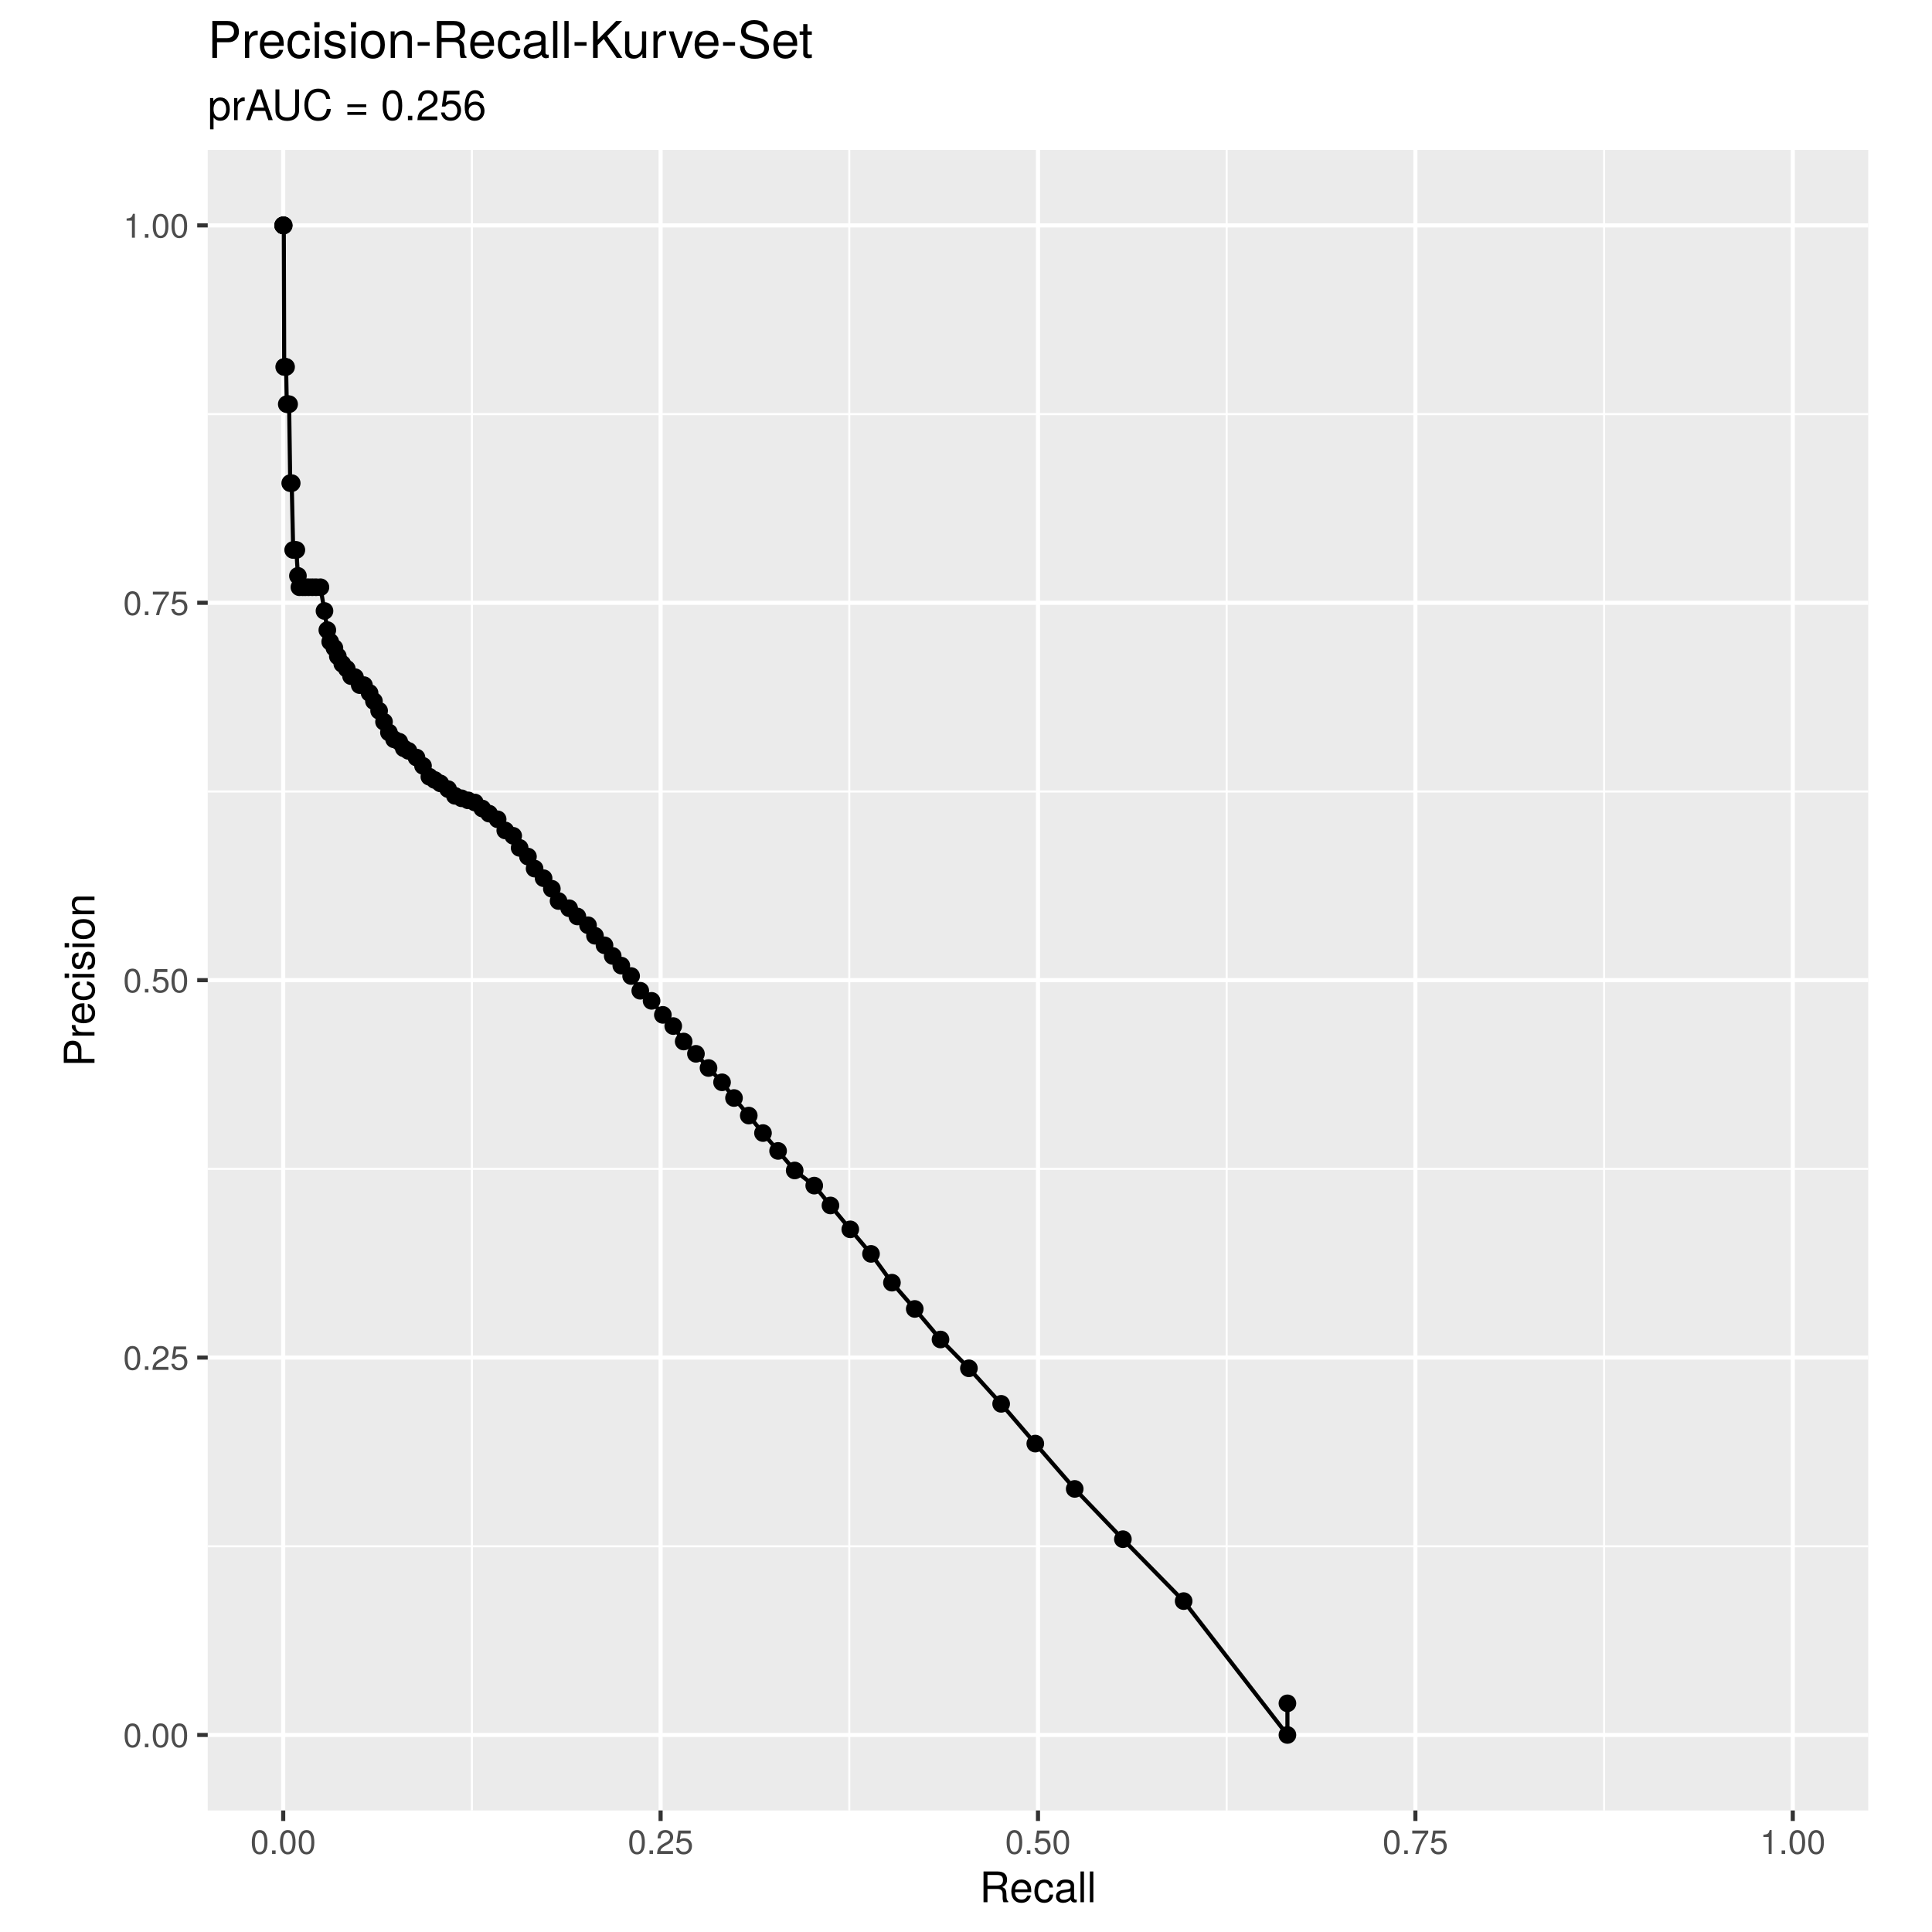
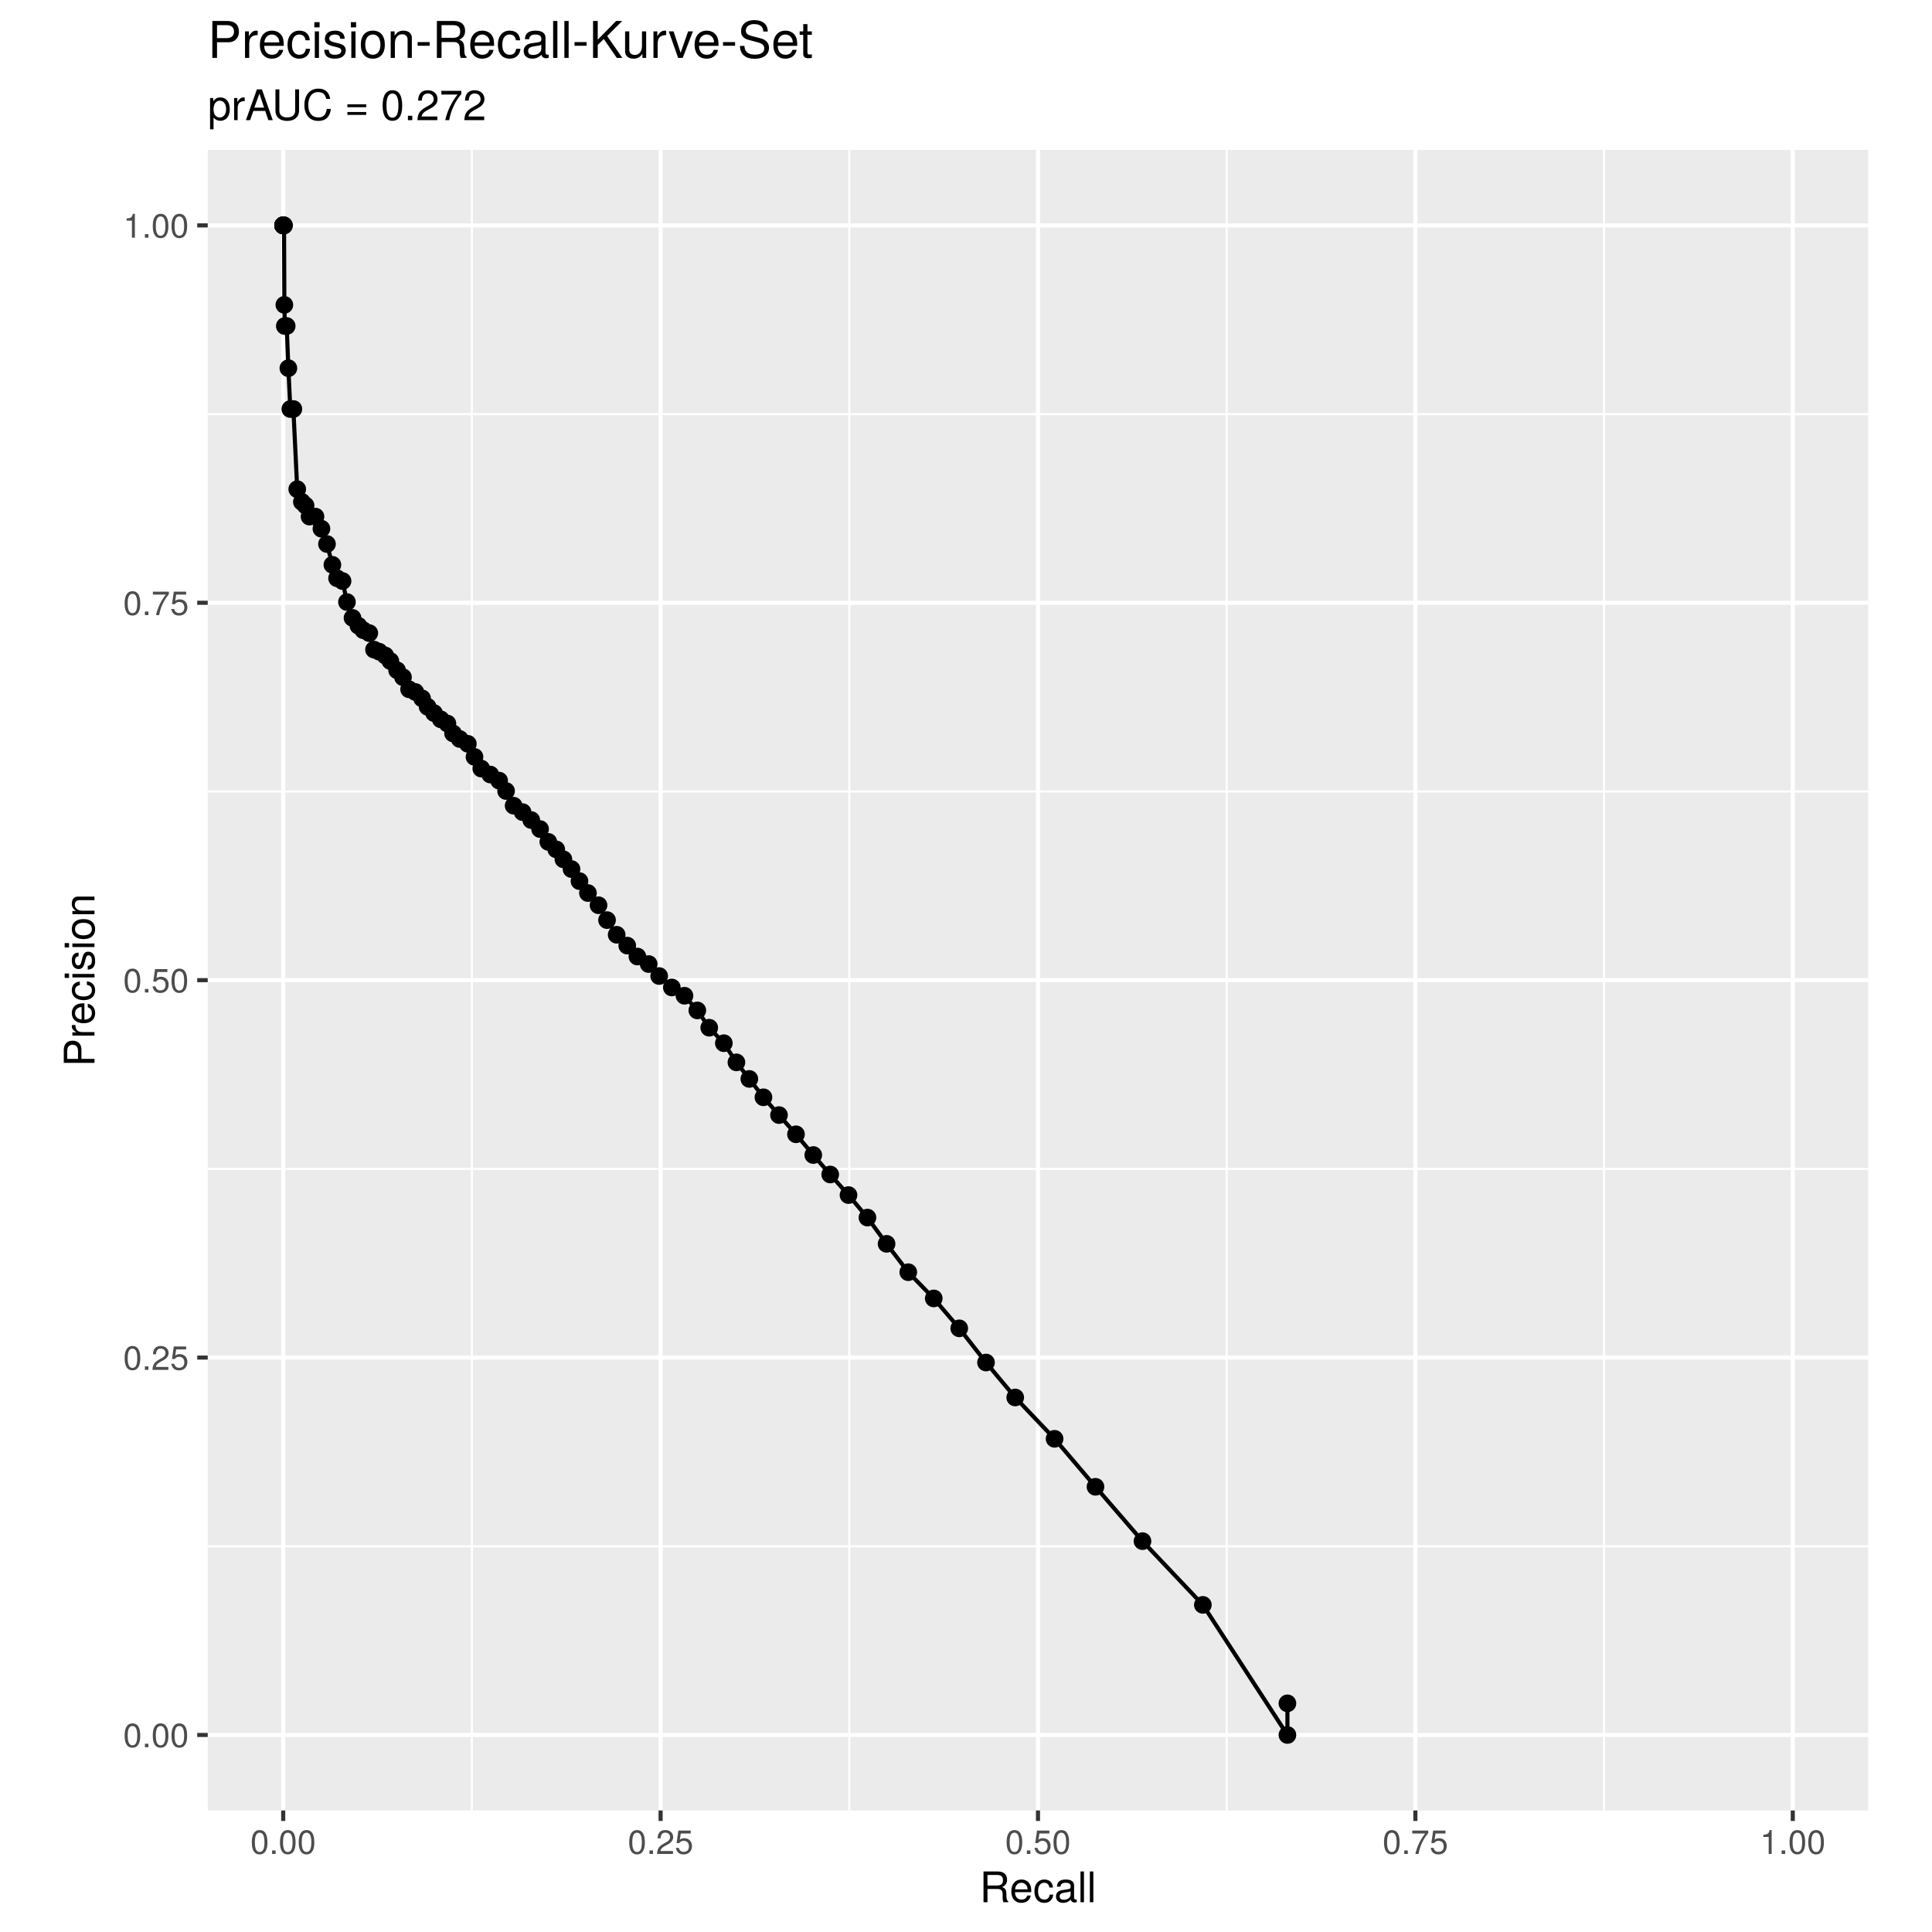
<svg xmlns="http://www.w3.org/2000/svg" class="svglite" width="504.00pt" height="504.00pt" viewBox="0 0 504.00 504.00">
  <defs>
    <style type="text/css">
    .svglite line, .svglite polyline, .svglite polygon, .svglite path, .svglite rect, .svglite circle {
      fill: none;
      stroke: #000000;
      stroke-linecap: round;
      stroke-linejoin: round;
      stroke-miterlimit: 10.00;
    }
    .svglite text {
      white-space: pre;
    }
  </style>
  </defs>
  <rect width="100%" height="100%" style="stroke: none; fill: #FFFFFF;" />
  <defs>
    <clipPath id="cpMC4wMHw1MDQuMDB8MC4wMHw1MDQuMDA=">
      <rect x="0.00" y="0.00" width="504.00" height="504.00" />
    </clipPath>
  </defs>
  <g clip-path="url(#cpMC4wMHw1MDQuMDB8MC4wMHw1MDQuMDA=)">
</g>
  <defs>
    <clipPath id="cpMTEuMTV8NDkyLjg1fDAuMDB8NTA0LjAw">
      <rect x="11.15" y="0.00" width="481.70" height="504.00" />
    </clipPath>
  </defs>
  <g clip-path="url(#cpMTEuMTV8NDkyLjg1fDAuMDB8NTA0LjAw)">
    <rect x="11.15" y="0.00" width="481.70" height="504.00" style="stroke-width: 1.07; stroke: #FFFFFF; fill: #FFFFFF;" />
  </g>
  <g clip-path="url(#cpMC4wMHw1MDQuMDB8MC4wMHw1MDQuMDA=)">
</g>
  <defs>
    <clipPath id="cpNTQuMTl8NDg3LjM3fDM5LjExfDQ3Mi4yOQ==">
      <rect x="54.19" y="39.11" width="433.18" height="433.18" />
    </clipPath>
  </defs>
  <g clip-path="url(#cpNTQuMTl8NDg3LjM3fDM5LjExfDQ3Mi4yOQ==)">
    <rect x="54.19" y="39.11" width="433.18" height="433.18" style="stroke-width: 1.07; stroke: none; fill: #EBEBEB;" />
    <polyline points="54.19,403.38 487.37,403.38 " style="stroke-width: 0.53; stroke: #FFFFFF; stroke-linecap: butt;" />
    <polyline points="54.19,304.93 487.37,304.93 " style="stroke-width: 0.53; stroke: #FFFFFF; stroke-linecap: butt;" />
    <polyline points="54.19,206.48 487.37,206.48 " style="stroke-width: 0.53; stroke: #FFFFFF; stroke-linecap: butt;" />
    <polyline points="54.19,108.03 487.37,108.03 " style="stroke-width: 0.53; stroke: #FFFFFF; stroke-linecap: butt;" />
    <polyline points="123.10,472.29 123.10,39.11 " style="stroke-width: 0.53; stroke: #FFFFFF; stroke-linecap: butt;" />
    <polyline points="221.55,472.29 221.55,39.11 " style="stroke-width: 0.53; stroke: #FFFFFF; stroke-linecap: butt;" />
    <polyline points="320.00,472.29 320.00,39.11 " style="stroke-width: 0.53; stroke: #FFFFFF; stroke-linecap: butt;" />
    <polyline points="418.46,472.29 418.46,39.11 " style="stroke-width: 0.53; stroke: #FFFFFF; stroke-linecap: butt;" />
    <polyline points="54.19,452.60 487.37,452.60 " style="stroke-width: 1.07; stroke: #FFFFFF; stroke-linecap: butt;" />
    <polyline points="54.19,354.15 487.37,354.15 " style="stroke-width: 1.07; stroke: #FFFFFF; stroke-linecap: butt;" />
    <polyline points="54.19,255.70 487.37,255.70 " style="stroke-width: 1.07; stroke: #FFFFFF; stroke-linecap: butt;" />
    <polyline points="54.19,157.25 487.37,157.25 " style="stroke-width: 1.07; stroke: #FFFFFF; stroke-linecap: butt;" />
    <polyline points="54.19,58.80 487.37,58.80 " style="stroke-width: 1.07; stroke: #FFFFFF; stroke-linecap: butt;" />
    <polyline points="73.88,472.29 73.88,39.11 " style="stroke-width: 1.07; stroke: #FFFFFF; stroke-linecap: butt;" />
    <polyline points="172.33,472.29 172.33,39.11 " style="stroke-width: 1.07; stroke: #FFFFFF; stroke-linecap: butt;" />
    <polyline points="270.78,472.29 270.78,39.11 " style="stroke-width: 1.07; stroke: #FFFFFF; stroke-linecap: butt;" />
    <polyline points="369.23,472.29 369.23,39.11 " style="stroke-width: 1.07; stroke: #FFFFFF; stroke-linecap: butt;" />
    <polyline points="467.68,472.29 467.68,39.11 " style="stroke-width: 1.07; stroke: #FFFFFF; stroke-linecap: butt;" />
    <circle cx="335.85" cy="452.60" r="1.95" style="stroke-width: 0.71; fill: #000000;" />
    <circle cx="335.85" cy="444.35" r="1.95" style="stroke-width: 0.71; fill: #000000;" />
-     <circle cx="308.78" cy="417.68" r="1.95" style="stroke-width: 0.71; fill: #000000;" />
-     <circle cx="292.93" cy="401.53" r="1.95" style="stroke-width: 0.71; fill: #000000;" />
-     <circle cx="280.36" cy="388.41" r="1.95" style="stroke-width: 0.71; fill: #000000;" />
-     <circle cx="270.08" cy="376.59" r="1.95" style="stroke-width: 0.71; fill: #000000;" />
-     <circle cx="261.17" cy="366.22" r="1.95" style="stroke-width: 0.71; fill: #000000;" />
-     <circle cx="252.76" cy="356.95" r="1.95" style="stroke-width: 0.71; fill: #000000;" />
-     <circle cx="245.35" cy="349.43" r="1.95" style="stroke-width: 0.71; fill: #000000;" />
-     <circle cx="238.63" cy="341.46" r="1.95" style="stroke-width: 0.71; fill: #000000;" />
-     <circle cx="232.68" cy="334.61" r="1.95" style="stroke-width: 0.71; fill: #000000;" />
-     <circle cx="227.22" cy="327.10" r="1.95" style="stroke-width: 0.71; fill: #000000;" />
-     <circle cx="221.81" cy="320.70" r="1.95" style="stroke-width: 0.71; fill: #000000;" />
-     <circle cx="216.64" cy="314.47" r="1.95" style="stroke-width: 0.71; fill: #000000;" />
-     <circle cx="212.41" cy="309.29" r="1.95" style="stroke-width: 0.71; fill: #000000;" />
-     <circle cx="207.31" cy="305.34" r="1.95" style="stroke-width: 0.71; fill: #000000;" />
-     <circle cx="202.98" cy="300.24" r="1.95" style="stroke-width: 0.71; fill: #000000;" />
-     <circle cx="199.04" cy="295.58" r="1.95" style="stroke-width: 0.71; fill: #000000;" />
-     <circle cx="195.33" cy="291.02" r="1.95" style="stroke-width: 0.71; fill: #000000;" />
-     <circle cx="191.48" cy="286.44" r="1.95" style="stroke-width: 0.71; fill: #000000;" />
-     <circle cx="188.36" cy="282.34" r="1.95" style="stroke-width: 0.71; fill: #000000;" />
-     <circle cx="184.83" cy="278.61" r="1.95" style="stroke-width: 0.71; fill: #000000;" />
-     <circle cx="181.55" cy="274.91" r="1.95" style="stroke-width: 0.71; fill: #000000;" />
-     <circle cx="178.35" cy="271.70" r="1.95" style="stroke-width: 0.71; fill: #000000;" />
-     <circle cx="175.63" cy="267.67" r="1.95" style="stroke-width: 0.71; fill: #000000;" />
-     <circle cx="172.92" cy="264.75" r="1.95" style="stroke-width: 0.71; fill: #000000;" />
-     <circle cx="169.98" cy="261.09" r="1.95" style="stroke-width: 0.71; fill: #000000;" />
-     <circle cx="167.03" cy="258.46" r="1.95" style="stroke-width: 0.71; fill: #000000;" />
-     <circle cx="164.64" cy="254.61" r="1.95" style="stroke-width: 0.71; fill: #000000;" />
-     <circle cx="162.08" cy="251.90" r="1.95" style="stroke-width: 0.71; fill: #000000;" />
-     <circle cx="159.84" cy="249.38" r="1.95" style="stroke-width: 0.71; fill: #000000;" />
-     <circle cx="157.70" cy="246.60" r="1.95" style="stroke-width: 0.71; fill: #000000;" />
-     <circle cx="155.21" cy="244.11" r="1.95" style="stroke-width: 0.71; fill: #000000;" />
-     <circle cx="153.40" cy="241.37" r="1.95" style="stroke-width: 0.71; fill: #000000;" />
-     <circle cx="150.62" cy="239.08" r="1.95" style="stroke-width: 0.71; fill: #000000;" />
-     <circle cx="148.47" cy="236.93" r="1.95" style="stroke-width: 0.71; fill: #000000;" />
-     <circle cx="145.71" cy="235.05" r="1.95" style="stroke-width: 0.71; fill: #000000;" />
-     <circle cx="143.96" cy="231.85" r="1.95" style="stroke-width: 0.71; fill: #000000;" />
-     <circle cx="141.81" cy="229.10" r="1.95" style="stroke-width: 0.71; fill: #000000;" />
-     <circle cx="139.46" cy="226.59" r="1.95" style="stroke-width: 0.71; fill: #000000;" />
-     <circle cx="137.73" cy="223.46" r="1.95" style="stroke-width: 0.71; fill: #000000;" />
-     <circle cx="135.56" cy="221.19" r="1.95" style="stroke-width: 0.71; fill: #000000;" />
-     <circle cx="133.88" cy="218.04" r="1.95" style="stroke-width: 0.71; fill: #000000;" />
-     <circle cx="131.81" cy="216.64" r="1.95" style="stroke-width: 0.71; fill: #000000;" />
-     <circle cx="129.82" cy="213.73" r="1.95" style="stroke-width: 0.71; fill: #000000;" />
-     <circle cx="127.59" cy="212.25" r="1.95" style="stroke-width: 0.71; fill: #000000;" />
-     <circle cx="125.81" cy="210.92" r="1.95" style="stroke-width: 0.71; fill: #000000;" />
-     <circle cx="123.87" cy="209.35" r="1.95" style="stroke-width: 0.71; fill: #000000;" />
-     <circle cx="122.12" cy="208.79" r="1.95" style="stroke-width: 0.71; fill: #000000;" />
-     <circle cx="120.40" cy="208.25" r="1.95" style="stroke-width: 0.71; fill: #000000;" />
-     <circle cx="118.67" cy="207.60" r="1.95" style="stroke-width: 0.71; fill: #000000;" />
-     <circle cx="116.89" cy="205.85" r="1.95" style="stroke-width: 0.71; fill: #000000;" />
-     <circle cx="114.87" cy="204.36" r="1.95" style="stroke-width: 0.71; fill: #000000;" />
-     <circle cx="113.40" cy="203.47" r="1.95" style="stroke-width: 0.71; fill: #000000;" />
-     <circle cx="112.01" cy="202.63" r="1.95" style="stroke-width: 0.71; fill: #000000;" />
-     <circle cx="110.35" cy="199.79" r="1.95" style="stroke-width: 0.71; fill: #000000;" />
-     <circle cx="108.65" cy="197.62" r="1.95" style="stroke-width: 0.71; fill: #000000;" />
-     <circle cx="106.56" cy="195.88" r="1.95" style="stroke-width: 0.71; fill: #000000;" />
-     <circle cx="105.33" cy="195.20" r="1.95" style="stroke-width: 0.71; fill: #000000;" />
-     <circle cx="104.15" cy="193.49" r="1.95" style="stroke-width: 0.71; fill: #000000;" />
-     <circle cx="102.81" cy="192.88" r="1.95" style="stroke-width: 0.71; fill: #000000;" />
-     <circle cx="101.46" cy="191.08" r="1.95" style="stroke-width: 0.71; fill: #000000;" />
-     <circle cx="100.18" cy="188.30" r="1.95" style="stroke-width: 0.71; fill: #000000;" />
-     <circle cx="98.90" cy="185.42" r="1.95" style="stroke-width: 0.71; fill: #000000;" />
-     <circle cx="97.55" cy="182.91" r="1.95" style="stroke-width: 0.71; fill: #000000;" />
-     <circle cx="96.41" cy="180.77" r="1.95" style="stroke-width: 0.71; fill: #000000;" />
-     <circle cx="94.95" cy="178.73" r="1.95" style="stroke-width: 0.71; fill: #000000;" />
-     <circle cx="93.84" cy="178.73" r="1.95" style="stroke-width: 0.71; fill: #000000;" />
-     <circle cx="92.61" cy="176.65" r="1.95" style="stroke-width: 0.71; fill: #000000;" />
-     <circle cx="91.58" cy="176.39" r="1.95" style="stroke-width: 0.71; fill: #000000;" />
-     <circle cx="90.47" cy="174.47" r="1.95" style="stroke-width: 0.71; fill: #000000;" />
-     <circle cx="89.30" cy="173.19" r="1.95" style="stroke-width: 0.71; fill: #000000;" />
-     <circle cx="88.13" cy="171.21" r="1.95" style="stroke-width: 0.71; fill: #000000;" />
-     <circle cx="87.24" cy="169.04" r="1.95" style="stroke-width: 0.71; fill: #000000;" />
-     <circle cx="86.14" cy="167.41" r="1.95" style="stroke-width: 0.71; fill: #000000;" />
-     <circle cx="85.39" cy="164.37" r="1.95" style="stroke-width: 0.71; fill: #000000;" />
-     <circle cx="84.65" cy="159.38" r="1.95" style="stroke-width: 0.71; fill: #000000;" />
-     <circle cx="83.59" cy="153.19" r="1.95" style="stroke-width: 0.71; fill: #000000;" />
-     <circle cx="82.44" cy="153.19" r="1.95" style="stroke-width: 0.71; fill: #000000;" />
-     <circle cx="81.48" cy="153.19" r="1.95" style="stroke-width: 0.71; fill: #000000;" />
-     <circle cx="80.52" cy="153.19" r="1.95" style="stroke-width: 0.71; fill: #000000;" />
-     <circle cx="79.67" cy="153.19" r="1.95" style="stroke-width: 0.71; fill: #000000;" />
-     <circle cx="78.95" cy="153.19" r="1.95" style="stroke-width: 0.71; fill: #000000;" />
-     <circle cx="78.11" cy="153.19" r="1.95" style="stroke-width: 0.71; fill: #000000;" />
-     <circle cx="77.72" cy="150.22" r="1.95" style="stroke-width: 0.71; fill: #000000;" />
-     <circle cx="77.31" cy="143.47" r="1.95" style="stroke-width: 0.71; fill: #000000;" />
-     <circle cx="76.88" cy="143.47" r="1.95" style="stroke-width: 0.71; fill: #000000;" />
-     <circle cx="76.48" cy="143.47" r="1.95" style="stroke-width: 0.71; fill: #000000;" />
-     <circle cx="76.10" cy="126.04" r="1.95" style="stroke-width: 0.71; fill: #000000;" />
-     <circle cx="75.71" cy="126.04" r="1.95" style="stroke-width: 0.71; fill: #000000;" />
-     <circle cx="75.42" cy="105.44" r="1.95" style="stroke-width: 0.71; fill: #000000;" />
-     <circle cx="75.09" cy="105.44" r="1.95" style="stroke-width: 0.71; fill: #000000;" />
-     <circle cx="74.81" cy="105.44" r="1.95" style="stroke-width: 0.71; fill: #000000;" />
-     <circle cx="74.63" cy="95.72" r="1.95" style="stroke-width: 0.71; fill: #000000;" />
-     <circle cx="74.46" cy="95.72" r="1.95" style="stroke-width: 0.71; fill: #000000;" />
-     <circle cx="74.29" cy="95.72" r="1.95" style="stroke-width: 0.71; fill: #000000;" />
-     <circle cx="74.14" cy="95.72" r="1.95" style="stroke-width: 0.71; fill: #000000;" />
-     <circle cx="74.03" cy="58.80" r="1.95" style="stroke-width: 0.71; fill: #000000;" />
-     <circle cx="73.96" cy="58.80" r="1.95" style="stroke-width: 0.71; fill: #000000;" />
+     <circle cx="313.79" cy="418.66" r="1.95" style="stroke-width: 0.71; fill: #000000;" />
+     <circle cx="298.04" cy="402.04" r="1.95" style="stroke-width: 0.71; fill: #000000;" />
+     <circle cx="285.78" cy="387.86" r="1.95" style="stroke-width: 0.71; fill: #000000;" />
+     <circle cx="275.11" cy="375.34" r="1.95" style="stroke-width: 0.71; fill: #000000;" />
+     <circle cx="264.84" cy="364.56" r="1.95" style="stroke-width: 0.71; fill: #000000;" />
+     <circle cx="257.22" cy="355.44" r="1.95" style="stroke-width: 0.71; fill: #000000;" />
+     <circle cx="250.24" cy="346.52" r="1.95" style="stroke-width: 0.71; fill: #000000;" />
+     <circle cx="243.59" cy="338.72" r="1.95" style="stroke-width: 0.71; fill: #000000;" />
+     <circle cx="236.94" cy="331.88" r="1.95" style="stroke-width: 0.71; fill: #000000;" />
+     <circle cx="231.28" cy="324.48" r="1.95" style="stroke-width: 0.71; fill: #000000;" />
+     <circle cx="226.29" cy="317.63" r="1.95" style="stroke-width: 0.71; fill: #000000;" />
+     <circle cx="221.35" cy="311.76" r="1.95" style="stroke-width: 0.71; fill: #000000;" />
+     <circle cx="216.58" cy="306.39" r="1.95" style="stroke-width: 0.71; fill: #000000;" />
+     <circle cx="212.16" cy="301.31" r="1.95" style="stroke-width: 0.71; fill: #000000;" />
+     <circle cx="207.65" cy="295.90" r="1.95" style="stroke-width: 0.71; fill: #000000;" />
+     <circle cx="203.22" cy="290.89" r="1.95" style="stroke-width: 0.71; fill: #000000;" />
+     <circle cx="199.16" cy="286.25" r="1.95" style="stroke-width: 0.71; fill: #000000;" />
+     <circle cx="195.48" cy="281.46" r="1.95" style="stroke-width: 0.71; fill: #000000;" />
+     <circle cx="192.11" cy="277.14" r="1.95" style="stroke-width: 0.71; fill: #000000;" />
+     <circle cx="188.83" cy="272.14" r="1.95" style="stroke-width: 0.71; fill: #000000;" />
+     <circle cx="185.02" cy="268.10" r="1.95" style="stroke-width: 0.71; fill: #000000;" />
+     <circle cx="181.91" cy="263.59" r="1.95" style="stroke-width: 0.71; fill: #000000;" />
+     <circle cx="178.56" cy="259.76" r="1.95" style="stroke-width: 0.71; fill: #000000;" />
+     <circle cx="175.26" cy="257.60" r="1.95" style="stroke-width: 0.71; fill: #000000;" />
+     <circle cx="171.96" cy="254.62" r="1.95" style="stroke-width: 0.71; fill: #000000;" />
+     <circle cx="169.22" cy="251.49" r="1.95" style="stroke-width: 0.71; fill: #000000;" />
+     <circle cx="166.28" cy="249.53" r="1.95" style="stroke-width: 0.71; fill: #000000;" />
+     <circle cx="163.63" cy="246.68" r="1.95" style="stroke-width: 0.71; fill: #000000;" />
+     <circle cx="160.87" cy="243.85" r="1.95" style="stroke-width: 0.71; fill: #000000;" />
+     <circle cx="158.36" cy="240.03" r="1.95" style="stroke-width: 0.71; fill: #000000;" />
+     <circle cx="156.14" cy="236.15" r="1.95" style="stroke-width: 0.71; fill: #000000;" />
+     <circle cx="153.38" cy="232.97" r="1.95" style="stroke-width: 0.71; fill: #000000;" />
+     <circle cx="151.17" cy="229.86" r="1.95" style="stroke-width: 0.71; fill: #000000;" />
+     <circle cx="149.09" cy="226.72" r="1.95" style="stroke-width: 0.71; fill: #000000;" />
+     <circle cx="146.98" cy="224.17" r="1.95" style="stroke-width: 0.71; fill: #000000;" />
+     <circle cx="145.11" cy="221.58" r="1.95" style="stroke-width: 0.71; fill: #000000;" />
+     <circle cx="143.04" cy="219.62" r="1.95" style="stroke-width: 0.71; fill: #000000;" />
+     <circle cx="140.89" cy="216.28" r="1.95" style="stroke-width: 0.71; fill: #000000;" />
+     <circle cx="138.59" cy="213.93" r="1.95" style="stroke-width: 0.71; fill: #000000;" />
+     <circle cx="136.33" cy="211.86" r="1.95" style="stroke-width: 0.71; fill: #000000;" />
+     <circle cx="133.99" cy="210.18" r="1.95" style="stroke-width: 0.71; fill: #000000;" />
+     <circle cx="132.02" cy="206.35" r="1.95" style="stroke-width: 0.71; fill: #000000;" />
+     <circle cx="130.21" cy="203.64" r="1.95" style="stroke-width: 0.71; fill: #000000;" />
+     <circle cx="127.90" cy="202.05" r="1.95" style="stroke-width: 0.71; fill: #000000;" />
+     <circle cx="125.55" cy="200.50" r="1.95" style="stroke-width: 0.71; fill: #000000;" />
+     <circle cx="123.78" cy="197.45" r="1.95" style="stroke-width: 0.71; fill: #000000;" />
+     <circle cx="122.05" cy="194.04" r="1.95" style="stroke-width: 0.71; fill: #000000;" />
+     <circle cx="119.93" cy="192.78" r="1.95" style="stroke-width: 0.71; fill: #000000;" />
+     <circle cx="118.19" cy="191.33" r="1.95" style="stroke-width: 0.71; fill: #000000;" />
+     <circle cx="116.72" cy="188.75" r="1.95" style="stroke-width: 0.71; fill: #000000;" />
+     <circle cx="114.98" cy="187.65" r="1.95" style="stroke-width: 0.71; fill: #000000;" />
+     <circle cx="113.23" cy="186.02" r="1.95" style="stroke-width: 0.71; fill: #000000;" />
+     <circle cx="111.55" cy="184.38" r="1.95" style="stroke-width: 0.71; fill: #000000;" />
+     <circle cx="110.11" cy="182.19" r="1.95" style="stroke-width: 0.71; fill: #000000;" />
+     <circle cx="108.34" cy="180.51" r="1.95" style="stroke-width: 0.71; fill: #000000;" />
+     <circle cx="106.72" cy="179.82" r="1.95" style="stroke-width: 0.71; fill: #000000;" />
+     <circle cx="105.13" cy="176.67" r="1.95" style="stroke-width: 0.71; fill: #000000;" />
+     <circle cx="103.59" cy="174.86" r="1.95" style="stroke-width: 0.71; fill: #000000;" />
+     <circle cx="101.83" cy="172.44" r="1.95" style="stroke-width: 0.71; fill: #000000;" />
+     <circle cx="100.49" cy="170.99" r="1.95" style="stroke-width: 0.71; fill: #000000;" />
+     <circle cx="98.88" cy="169.99" r="1.95" style="stroke-width: 0.71; fill: #000000;" />
+     <circle cx="97.57" cy="169.47" r="1.95" style="stroke-width: 0.71; fill: #000000;" />
+     <circle cx="96.34" cy="165.16" r="1.95" style="stroke-width: 0.71; fill: #000000;" />
+     <circle cx="94.79" cy="164.41" r="1.95" style="stroke-width: 0.71; fill: #000000;" />
+     <circle cx="93.50" cy="163.24" r="1.95" style="stroke-width: 0.71; fill: #000000;" />
+     <circle cx="91.96" cy="161.19" r="1.95" style="stroke-width: 0.71; fill: #000000;" />
+     <circle cx="90.51" cy="157.05" r="1.95" style="stroke-width: 0.71; fill: #000000;" />
+     <circle cx="89.36" cy="151.58" r="1.95" style="stroke-width: 0.71; fill: #000000;" />
+     <circle cx="87.93" cy="150.85" r="1.95" style="stroke-width: 0.71; fill: #000000;" />
+     <circle cx="86.71" cy="147.34" r="1.95" style="stroke-width: 0.71; fill: #000000;" />
+     <circle cx="85.30" cy="141.92" r="1.95" style="stroke-width: 0.71; fill: #000000;" />
+     <circle cx="83.85" cy="137.92" r="1.95" style="stroke-width: 0.71; fill: #000000;" />
+     <circle cx="82.30" cy="134.77" r="1.95" style="stroke-width: 0.71; fill: #000000;" />
+     <circle cx="80.75" cy="134.77" r="1.95" style="stroke-width: 0.71; fill: #000000;" />
+     <circle cx="79.72" cy="131.88" r="1.95" style="stroke-width: 0.71; fill: #000000;" />
+     <circle cx="78.75" cy="130.93" r="1.95" style="stroke-width: 0.71; fill: #000000;" />
+     <circle cx="77.54" cy="127.62" r="1.95" style="stroke-width: 0.71; fill: #000000;" />
+     <circle cx="76.53" cy="106.70" r="1.95" style="stroke-width: 0.71; fill: #000000;" />
+     <circle cx="75.74" cy="106.70" r="1.95" style="stroke-width: 0.71; fill: #000000;" />
+     <circle cx="75.23" cy="96.05" r="1.95" style="stroke-width: 0.71; fill: #000000;" />
+     <circle cx="74.79" cy="85.05" r="1.95" style="stroke-width: 0.71; fill: #000000;" />
+     <circle cx="74.30" cy="85.05" r="1.95" style="stroke-width: 0.71; fill: #000000;" />
+     <circle cx="74.18" cy="79.53" r="1.95" style="stroke-width: 0.71; fill: #000000;" />
+     <circle cx="74.10" cy="58.80" r="1.95" style="stroke-width: 0.71; fill: #000000;" />
+     <circle cx="74.01" cy="58.80" r="1.95" style="stroke-width: 0.71; fill: #000000;" />
+     <circle cx="73.97" cy="58.80" r="1.95" style="stroke-width: 0.71; fill: #000000;" />
+     <circle cx="73.95" cy="58.80" r="1.95" style="stroke-width: 0.71; fill: #000000;" />
+     <circle cx="73.94" cy="58.80" r="1.95" style="stroke-width: 0.71; fill: #000000;" />
+     <circle cx="73.92" cy="58.80" r="1.95" style="stroke-width: 0.71; fill: #000000;" />
    <circle cx="73.92" cy="58.80" r="1.95" style="stroke-width: 0.71; fill: #000000;" />
    <circle cx="73.88" cy="58.80" r="1.95" style="stroke-width: 0.71; fill: #000000;" />
    <circle cx="73.88" cy="58.80" r="1.95" style="stroke-width: 0.71; fill: #000000;" />
    <circle cx="73.88" cy="58.80" r="1.95" style="stroke-width: 0.71; fill: #000000;" />
-     <polyline points="73.88,58.80 73.88,58.80 73.88,58.80 73.92,58.80 73.96,58.80 74.03,58.80 74.14,95.72 74.29,95.72 74.46,95.72 74.63,95.72 74.81,105.44 75.09,105.44 75.42,105.44 75.71,126.04 76.10,126.04 76.48,143.47 76.88,143.47 77.31,143.47 77.72,150.22 78.11,153.19 78.95,153.19 79.67,153.19 80.52,153.19 81.48,153.19 82.44,153.19 83.59,153.19 84.65,159.38 85.39,164.37 86.14,167.41 87.24,169.04 88.13,171.21 89.30,173.19 90.47,174.47 91.58,176.39 92.61,176.65 93.84,178.73 94.95,178.73 96.41,180.77 97.55,182.91 98.90,185.42 100.18,188.30 101.46,191.08 102.81,192.88 104.15,193.49 105.33,195.20 106.56,195.88 108.65,197.62 110.35,199.79 112.01,202.63 113.40,203.47 114.87,204.36 116.89,205.85 118.67,207.60 120.40,208.25 122.12,208.79 123.87,209.35 125.81,210.92 127.59,212.25 129.82,213.73 131.81,216.64 133.88,218.04 135.56,221.19 137.73,223.46 139.46,226.59 141.81,229.10 143.96,231.85 145.71,235.05 148.47,236.93 150.62,239.08 153.40,241.37 155.21,244.11 157.70,246.60 159.84,249.38 162.08,251.90 164.64,254.61 167.03,258.46 169.98,261.09 172.92,264.75 175.63,267.67 178.35,271.70 181.55,274.91 184.83,278.61 188.36,282.34 191.48,286.44 195.33,291.02 199.04,295.58 202.98,300.24 207.31,305.34 212.41,309.29 216.64,314.47 221.81,320.70 227.22,327.10 232.68,334.61 238.63,341.46 245.35,349.43 252.76,356.95 261.17,366.22 270.08,376.59 280.36,388.41 292.93,401.53 308.78,417.68 335.85,452.60 335.85,444.35 " style="stroke-width: 1.07; stroke-linecap: butt;" />
+     <circle cx="73.88" cy="58.80" r="1.95" style="stroke-width: 0.71; fill: #000000;" />
+     <circle cx="73.88" cy="58.80" r="1.95" style="stroke-width: 0.71; fill: #000000;" />
+     <circle cx="73.88" cy="58.80" r="1.95" style="stroke-width: 0.71; fill: #000000;" />
+     <circle cx="73.88" cy="58.80" r="1.95" style="stroke-width: 0.71; fill: #000000;" />
+     <circle cx="73.88" cy="58.80" r="1.95" style="stroke-width: 0.71; fill: #000000;" />
+     <circle cx="73.88" cy="58.80" r="1.95" style="stroke-width: 0.71; fill: #000000;" />
+     <circle cx="73.88" cy="58.80" r="1.95" style="stroke-width: 0.71; fill: #000000;" />
+     <circle cx="73.88" cy="58.80" r="1.95" style="stroke-width: 0.71; fill: #000000;" />
+     <polyline points="73.88,58.80 73.88,58.80 73.88,58.80 73.88,58.80 73.88,58.80 73.88,58.80 73.88,58.80 73.88,58.80 73.88,58.80 73.88,58.80 73.88,58.80 73.92,58.80 73.92,58.80 73.94,58.80 73.95,58.80 73.97,58.80 74.01,58.80 74.10,58.80 74.18,79.53 74.30,85.05 74.79,85.05 75.23,96.05 75.74,106.70 76.53,106.70 77.54,127.62 78.75,130.93 79.72,131.88 80.75,134.77 82.30,134.77 83.85,137.92 85.30,141.92 86.71,147.34 87.93,150.85 89.36,151.58 90.51,157.05 91.96,161.19 93.50,163.24 94.79,164.41 96.34,165.16 97.57,169.47 98.88,169.99 100.49,170.99 101.83,172.44 103.59,174.86 105.13,176.67 106.72,179.82 108.34,180.51 110.11,182.19 111.55,184.38 113.23,186.02 114.98,187.65 116.72,188.75 118.19,191.33 119.93,192.78 122.05,194.04 123.78,197.45 125.55,200.50 127.90,202.05 130.21,203.64 132.02,206.35 133.99,210.18 136.33,211.86 138.59,213.93 140.89,216.28 143.04,219.62 145.11,221.58 146.98,224.17 149.09,226.72 151.17,229.86 153.38,232.97 156.14,236.15 158.36,240.03 160.87,243.85 163.63,246.68 166.28,249.53 169.22,251.49 171.96,254.62 175.26,257.60 178.56,259.76 181.91,263.59 185.02,268.10 188.83,272.14 192.11,277.14 195.48,281.46 199.16,286.25 203.22,290.89 207.65,295.90 212.16,301.31 216.58,306.39 221.35,311.76 226.29,317.63 231.28,324.48 236.94,331.88 243.59,338.72 250.24,346.52 257.22,355.44 264.84,364.56 275.11,375.34 285.78,387.86 298.04,402.04 313.79,418.66 335.85,452.60 335.85,444.35 " style="stroke-width: 1.07; stroke-linecap: butt;" />
  </g>
  <g clip-path="url(#cpMC4wMHw1MDQuMDB8MC4wMHw1MDQuMDA=)">
    <text x="49.26" y="455.81" text-anchor="end" style="font-size: 8.80px;fill: #4D4D4D; font-family: &quot;TeXGyreHeros&quot;;" textLength="19.58px" lengthAdjust="spacingAndGlyphs">0.00</text>
    <text x="49.26" y="357.36" text-anchor="end" style="font-size: 8.80px;fill: #4D4D4D; font-family: &quot;TeXGyreHeros&quot;;" textLength="19.58px" lengthAdjust="spacingAndGlyphs">0.25</text>
    <text x="49.26" y="258.91" text-anchor="end" style="font-size: 8.80px;fill: #4D4D4D; font-family: &quot;TeXGyreHeros&quot;;" textLength="19.58px" lengthAdjust="spacingAndGlyphs">0.50</text>
    <text x="49.26" y="160.46" text-anchor="end" style="font-size: 8.80px;fill: #4D4D4D; font-family: &quot;TeXGyreHeros&quot;;" textLength="19.58px" lengthAdjust="spacingAndGlyphs">0.75</text>
    <text x="49.26" y="62.01" text-anchor="end" style="font-size: 8.80px;fill: #4D4D4D; font-family: &quot;TeXGyreHeros&quot;;" textLength="19.58px" lengthAdjust="spacingAndGlyphs">1.00</text>
    <polyline points="51.45,452.60 54.19,452.60 " style="stroke-width: 1.07; stroke: #333333; stroke-linecap: butt;" />
    <polyline points="51.45,354.15 54.19,354.15 " style="stroke-width: 1.07; stroke: #333333; stroke-linecap: butt;" />
    <polyline points="51.45,255.70 54.19,255.70 " style="stroke-width: 1.07; stroke: #333333; stroke-linecap: butt;" />
    <polyline points="51.45,157.25 54.19,157.25 " style="stroke-width: 1.07; stroke: #333333; stroke-linecap: butt;" />
    <polyline points="51.45,58.80 54.19,58.80 " style="stroke-width: 1.07; stroke: #333333; stroke-linecap: butt;" />
    <polyline points="73.88,475.03 73.88,472.29 " style="stroke-width: 1.07; stroke: #333333; stroke-linecap: butt;" />
    <polyline points="172.33,475.03 172.33,472.29 " style="stroke-width: 1.07; stroke: #333333; stroke-linecap: butt;" />
    <polyline points="270.78,475.03 270.78,472.29 " style="stroke-width: 1.07; stroke: #333333; stroke-linecap: butt;" />
    <polyline points="369.23,475.03 369.23,472.29 " style="stroke-width: 1.07; stroke: #333333; stroke-linecap: butt;" />
    <polyline points="467.68,475.03 467.68,472.29 " style="stroke-width: 1.07; stroke: #333333; stroke-linecap: butt;" />
    <text x="73.88" y="483.64" text-anchor="middle" style="font-size: 8.80px;fill: #4D4D4D; font-family: &quot;TeXGyreHeros&quot;;" textLength="19.58px" lengthAdjust="spacingAndGlyphs">0.00</text>
    <text x="172.33" y="483.64" text-anchor="middle" style="font-size: 8.80px;fill: #4D4D4D; font-family: &quot;TeXGyreHeros&quot;;" textLength="19.58px" lengthAdjust="spacingAndGlyphs">0.25</text>
    <text x="270.78" y="483.64" text-anchor="middle" style="font-size: 8.80px;fill: #4D4D4D; font-family: &quot;TeXGyreHeros&quot;;" textLength="19.58px" lengthAdjust="spacingAndGlyphs">0.50</text>
    <text x="369.23" y="483.64" text-anchor="middle" style="font-size: 8.80px;fill: #4D4D4D; font-family: &quot;TeXGyreHeros&quot;;" textLength="19.58px" lengthAdjust="spacingAndGlyphs">0.75</text>
    <text x="467.68" y="483.64" text-anchor="middle" style="font-size: 8.80px;fill: #4D4D4D; font-family: &quot;TeXGyreHeros&quot;;" textLength="19.58px" lengthAdjust="spacingAndGlyphs">1.00</text>
    <text x="270.78" y="496.23" text-anchor="middle" style="font-size: 11.00px; font-family: &quot;TeXGyreHeros&quot;;" textLength="32.82px" lengthAdjust="spacingAndGlyphs">Recall</text>
    <text transform="translate(24.65,255.70) rotate(-90)" text-anchor="middle" style="font-size: 11.00px; font-family: &quot;TeXGyreHeros&quot;;" textLength="49.08px" lengthAdjust="spacingAndGlyphs">Precision</text>
-     <text x="54.19" y="31.34" style="font-size: 11.00px; font-family: &quot;TeXGyreHeros&quot;;" textLength="82.47px" lengthAdjust="spacingAndGlyphs">prAUC = 0.256</text>
+     <text x="54.19" y="31.34" style="font-size: 11.00px; font-family: &quot;TeXGyreHeros&quot;;" textLength="82.47px" lengthAdjust="spacingAndGlyphs">prAUC = 0.272</text>
    <text x="54.19" y="15.10" style="font-size: 13.20px; font-family: &quot;TeXGyreHeros&quot;;" textLength="171.84px" lengthAdjust="spacingAndGlyphs">Precision-Recall-Kurve-Set</text>
  </g>
</svg>
